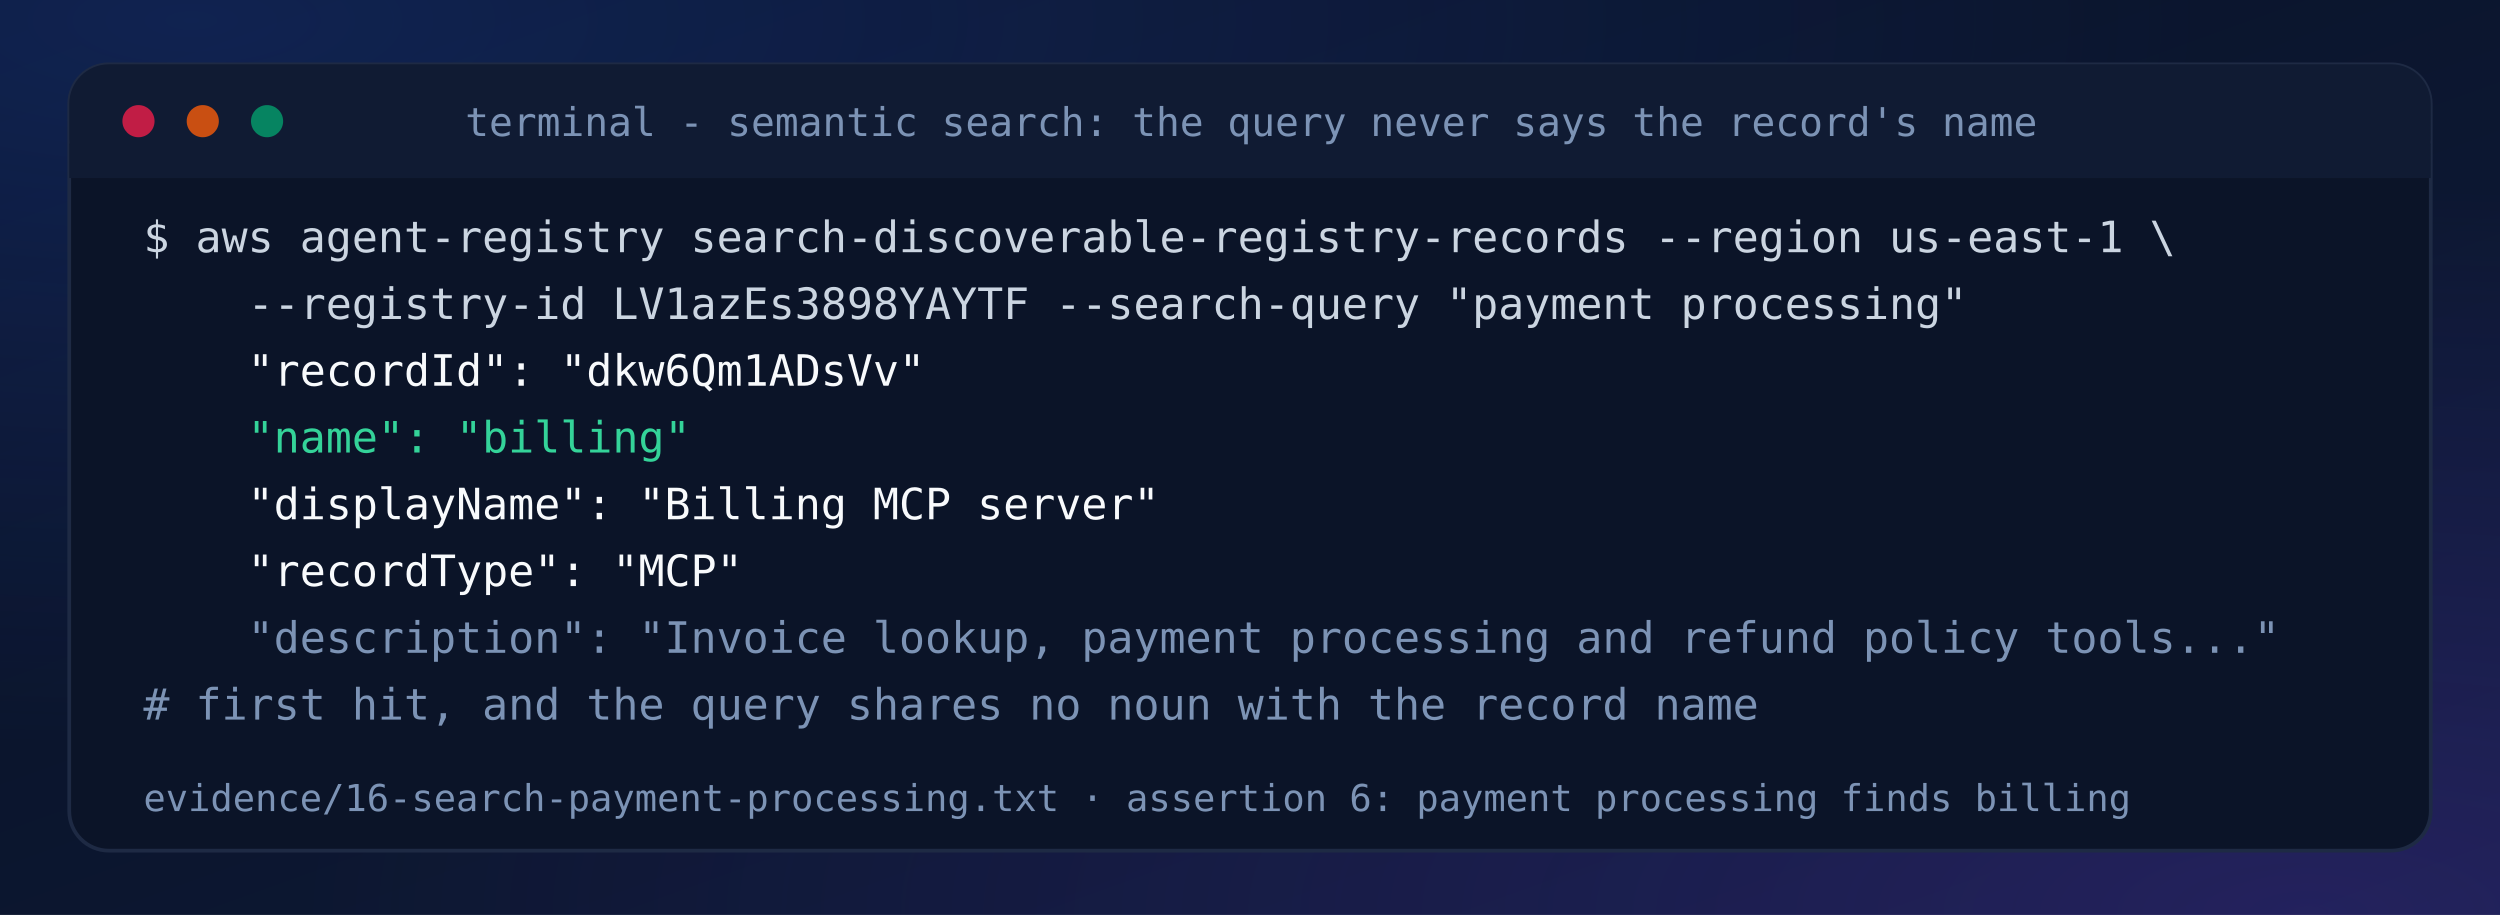
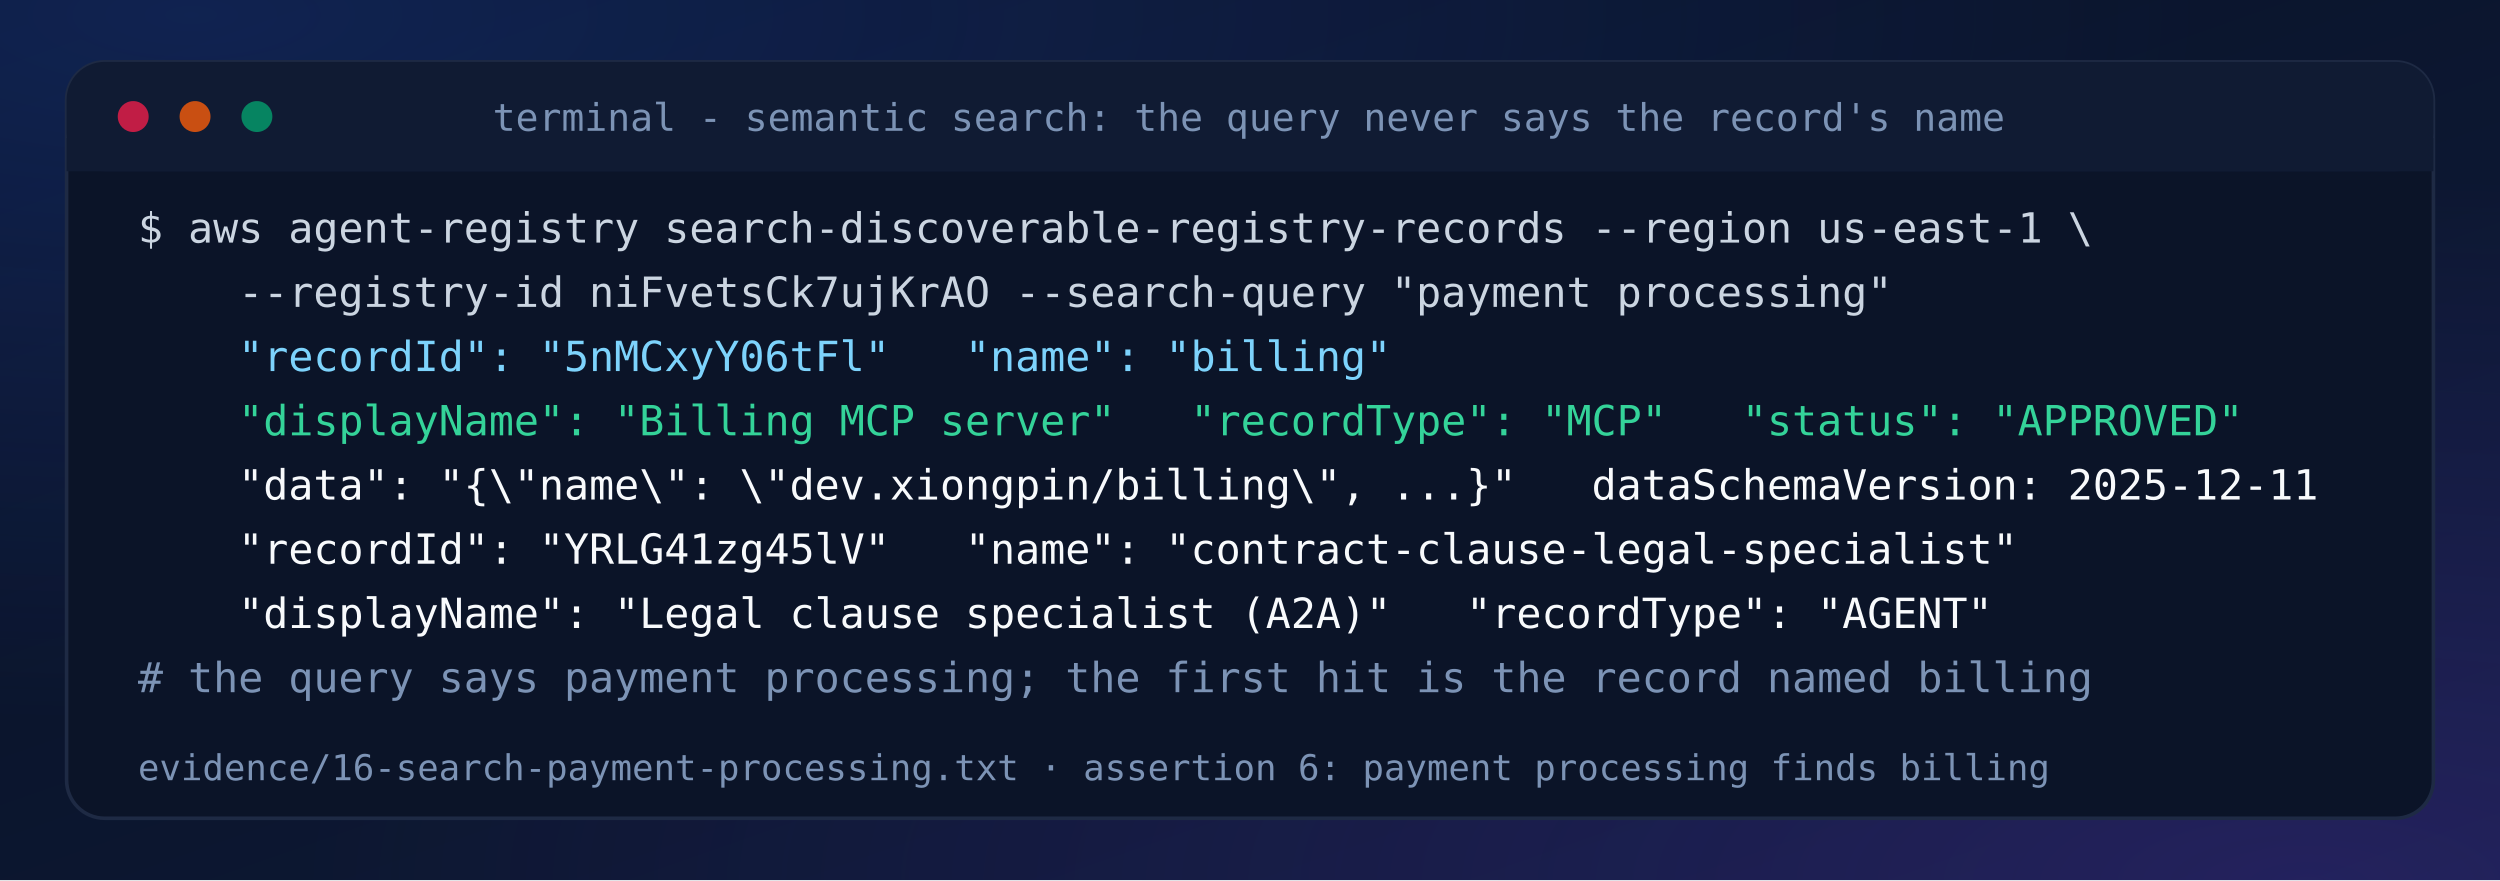
- <svg xmlns="http://www.w3.org/2000/svg" viewBox="0 0 1011 370" width="1011" height="370" role="img">
+ <svg xmlns="http://www.w3.org/2000/svg" viewBox="0 0 1051 370" width="1051" height="370" role="img">
  <defs>
    <linearGradient id="bg" x1="0" y1="0" x2="1" y2="1">
      <stop offset="0" stop-color="#0a1024" />
      <stop offset="1" stop-color="#0d1c3a" />
    </linearGradient>
    <radialGradient id="g1" cx="0.08" cy="0.02" r="0.8">
      <stop offset="0" stop-color="#2563eb" stop-opacity="0.22" />
      <stop offset="1" stop-color="#2563eb" stop-opacity="0" />
    </radialGradient>
    <radialGradient id="g2" cx="0.92" cy="1.0" r="0.8">
      <stop offset="0" stop-color="#7c3aed" stop-opacity="0.20" />
      <stop offset="1" stop-color="#7c3aed" stop-opacity="0" />
    </radialGradient>
  </defs>
-   <rect width="1011" height="370" fill="url(#bg)" />
-   <rect width="1011" height="370" fill="url(#g1)" />
-   <rect width="1011" height="370" fill="url(#g2)" />
-   <rect x="28" y="26" width="955" height="318" rx="16" fill="#0b1428" stroke="#1e2a44" stroke-width="1.5" />
-   <rect x="28" y="26" width="955" height="46" rx="16" fill="#101b33" />
-   <rect x="28" y="58" width="955" height="14" fill="#101b33" />
+   <rect width="1051" height="370" fill="url(#bg)" />
+   <rect width="1051" height="370" fill="url(#g1)" />
+   <rect width="1051" height="370" fill="url(#g2)" />
+   <rect x="28" y="26" width="995" height="318" rx="16" fill="#0b1428" stroke="#1e2a44" stroke-width="1.5" />
+   <rect x="28" y="26" width="995" height="46" rx="16" fill="#101b33" />
+   <rect x="28" y="58" width="995" height="14" fill="#101b33" />
  <circle cx="56" cy="49" r="6.5" fill="#e11d48" opacity="0.85" />
  <circle cx="82" cy="49" r="6.5" fill="#ea580c" opacity="0.85" />
  <circle cx="108" cy="49" r="6.5" fill="#059669" opacity="0.85" />
-   <text x="506" y="55" font-family="ui-monospace, SFMono-Regular, Menlo, Consolas, monospace" font-size="16" fill="#7c93b5" text-anchor="middle">terminal - semantic search: the query never says the record's name</text>
+   <text x="525" y="55" font-family="ui-monospace, SFMono-Regular, Menlo, Consolas, monospace" font-size="16" fill="#7c93b5" text-anchor="middle">terminal - semantic search: the query never says the record's name</text>
  <text x="58" y="102" font-family="ui-monospace, SFMono-Regular, Menlo, Consolas, monospace" font-size="17.5" fill="#cbd5e1" xml:space="preserve">$ aws agent-registry search-discoverable-registry-records --region us-east-1 \</text>
-   <text x="58" y="129" font-family="ui-monospace, SFMono-Regular, Menlo, Consolas, monospace" font-size="17.5" fill="#cbd5e1" xml:space="preserve">    --registry-id LV1azEs3898YAYTF --search-query "payment processing"</text>
-   <text x="58" y="156" font-family="ui-monospace, SFMono-Regular, Menlo, Consolas, monospace" font-size="17.5" fill="#f8fafc" xml:space="preserve">    "recordId": "dkw6Qm1ADsVv"</text>
-   <text x="58" y="183" font-family="ui-monospace, SFMono-Regular, Menlo, Consolas, monospace" font-size="17.5" fill="#34d399" xml:space="preserve">    "name": "billing"</text>
-   <text x="58" y="210" font-family="ui-monospace, SFMono-Regular, Menlo, Consolas, monospace" font-size="17.5" fill="#f8fafc" xml:space="preserve">    "displayName": "Billing MCP server"</text>
-   <text x="58" y="237" font-family="ui-monospace, SFMono-Regular, Menlo, Consolas, monospace" font-size="17.5" fill="#f8fafc" xml:space="preserve">    "recordType": "MCP"</text>
-   <text x="58" y="264" font-family="ui-monospace, SFMono-Regular, Menlo, Consolas, monospace" font-size="17.5" fill="#7c93b5" xml:space="preserve">    "description": "Invoice lookup, payment processing and refund policy tools..."</text>
-   <text x="58" y="291" font-family="ui-monospace, SFMono-Regular, Menlo, Consolas, monospace" font-size="17.5" fill="#7c93b5" xml:space="preserve"># first hit, and the query shares no noun with the record name</text>
+   <text x="58" y="129" font-family="ui-monospace, SFMono-Regular, Menlo, Consolas, monospace" font-size="17.5" fill="#cbd5e1" xml:space="preserve">    --registry-id niFvetsCk7ujKrAO --search-query "payment processing"</text>
+   <text x="58" y="156" font-family="ui-monospace, SFMono-Regular, Menlo, Consolas, monospace" font-size="17.5" fill="#7dd3fc" xml:space="preserve">    "recordId": "5nMCxyY06tFl"   "name": "billing"</text>
+   <text x="58" y="183" font-family="ui-monospace, SFMono-Regular, Menlo, Consolas, monospace" font-size="17.5" fill="#34d399" xml:space="preserve">    "displayName": "Billing MCP server"   "recordType": "MCP"   "status": "APPROVED"</text>
+   <text x="58" y="210" font-family="ui-monospace, SFMono-Regular, Menlo, Consolas, monospace" font-size="17.5" fill="#f8fafc" xml:space="preserve">    "data": "{\"name\": \"dev.xiongpin/billing\", ...}"   dataSchemaVersion: 2025-12-11</text>
+   <text x="58" y="237" font-family="ui-monospace, SFMono-Regular, Menlo, Consolas, monospace" font-size="17.5" fill="#f8fafc" xml:space="preserve">    "recordId": "YRLG41zg45lV"   "name": "contract-clause-legal-specialist"</text>
+   <text x="58" y="264" font-family="ui-monospace, SFMono-Regular, Menlo, Consolas, monospace" font-size="17.5" fill="#f8fafc" xml:space="preserve">    "displayName": "Legal clause specialist (A2A)"   "recordType": "AGENT"</text>
+   <text x="58" y="291" font-family="ui-monospace, SFMono-Regular, Menlo, Consolas, monospace" font-size="17.5" fill="#7c93b5" xml:space="preserve"># the query says payment processing; the first hit is the record named billing</text>
  <text x="58" y="328" font-family="ui-monospace, SFMono-Regular, Menlo, Consolas, monospace" font-size="15" fill="#7c93b5">evidence/16-search-payment-processing.txt · assertion 6: payment processing finds billing</text>
</svg>
